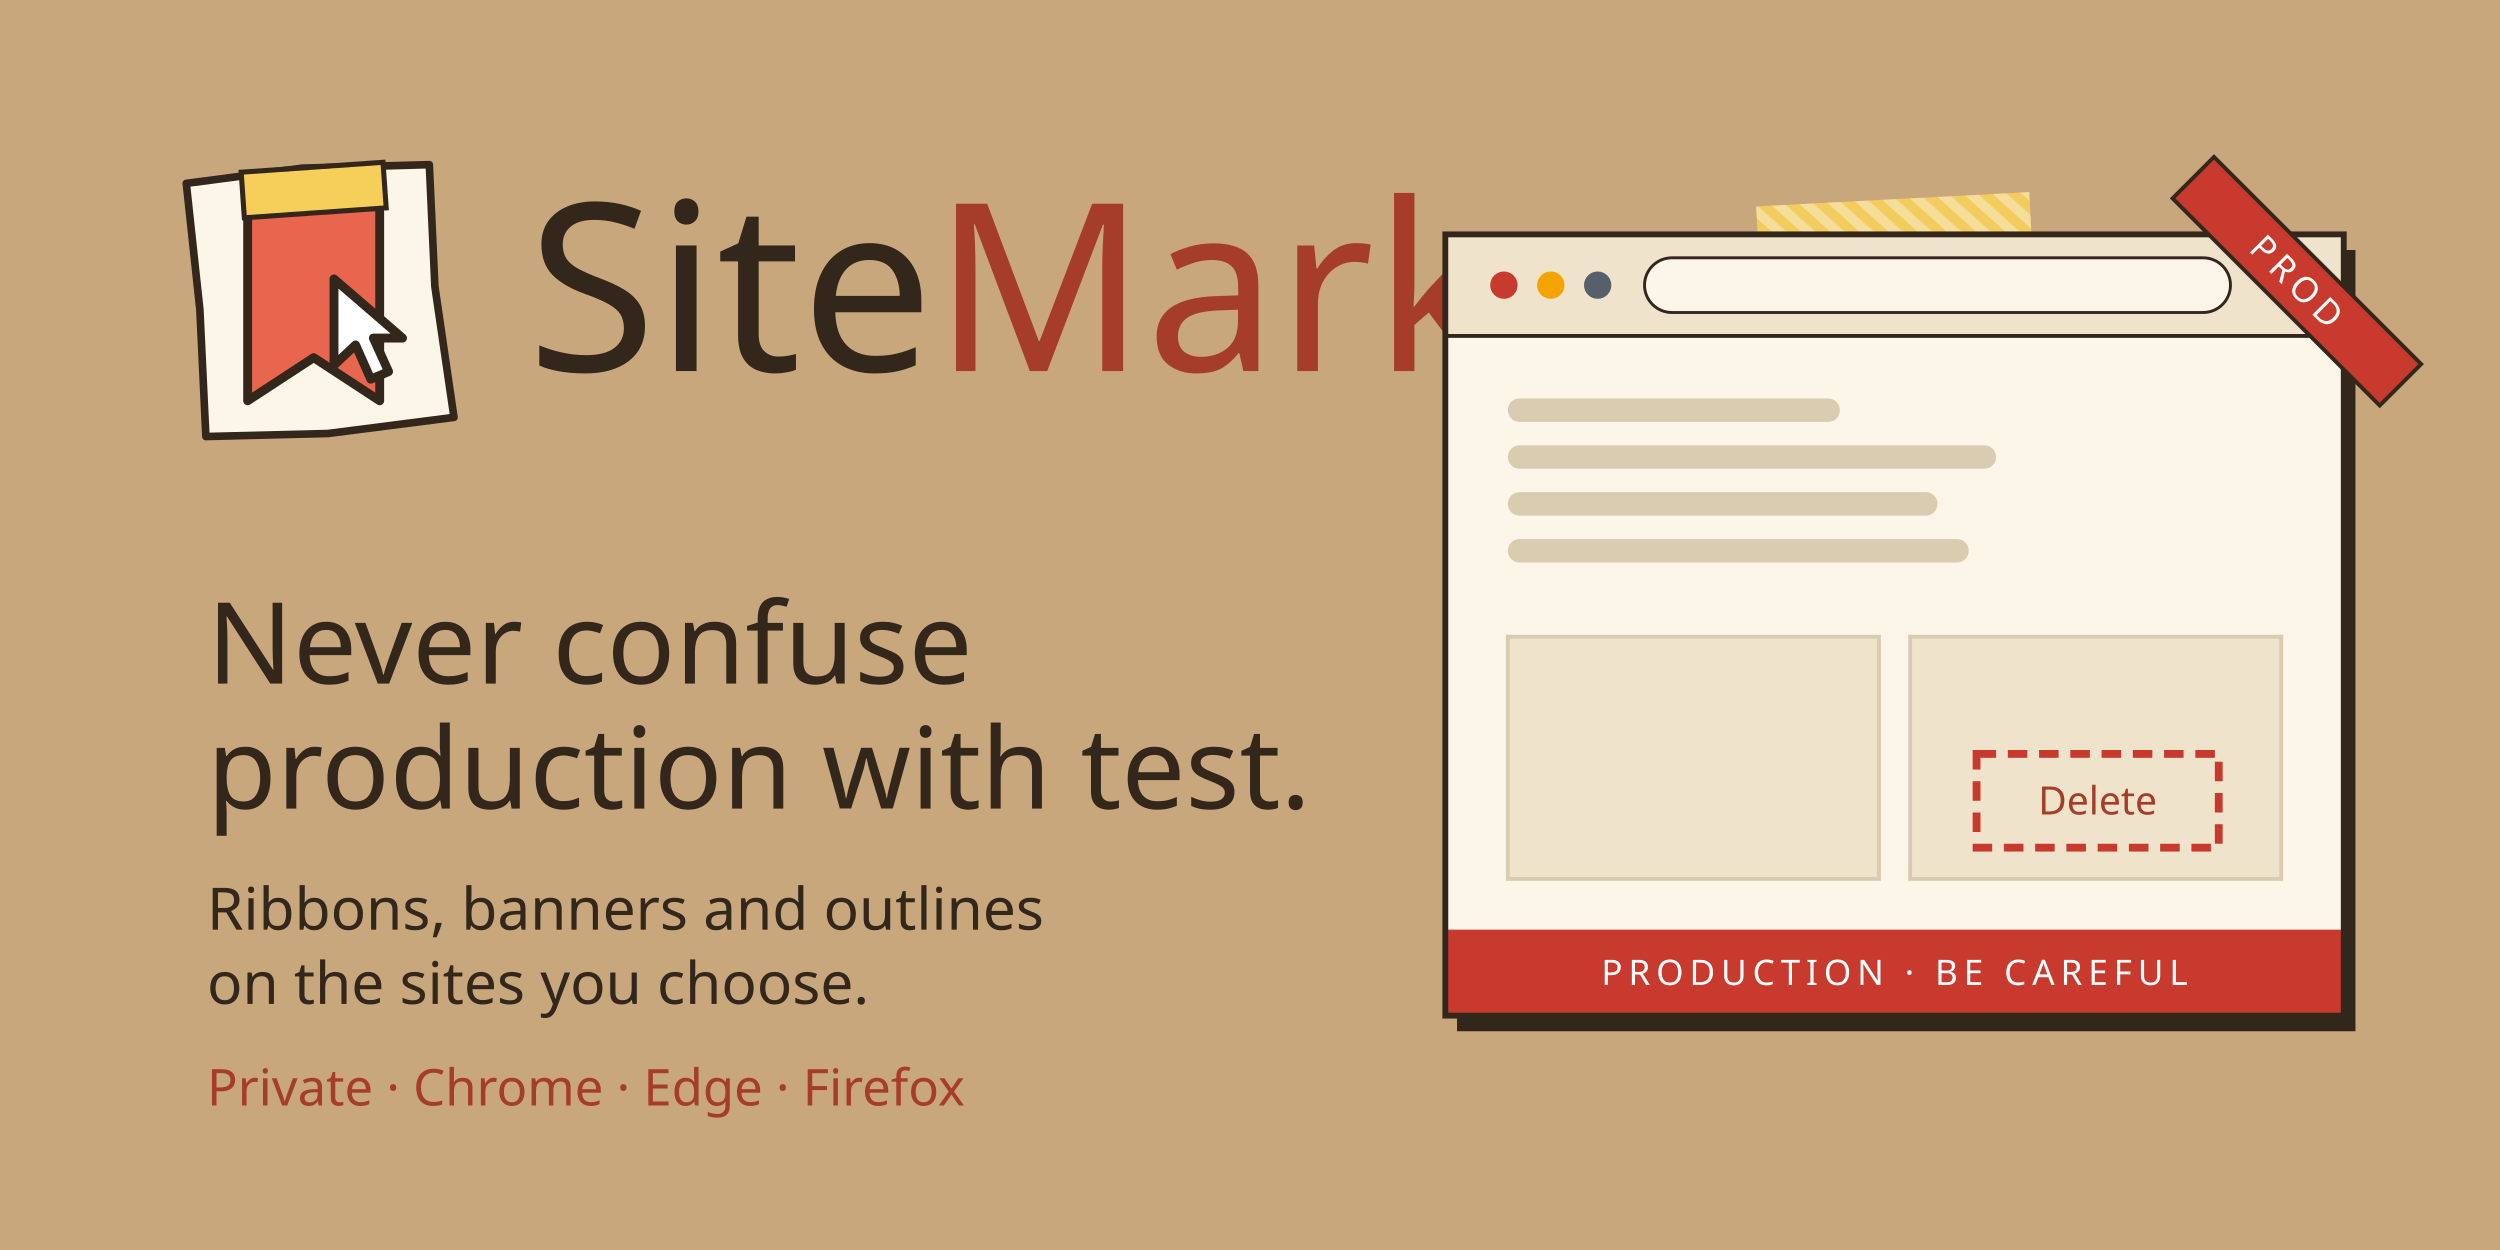
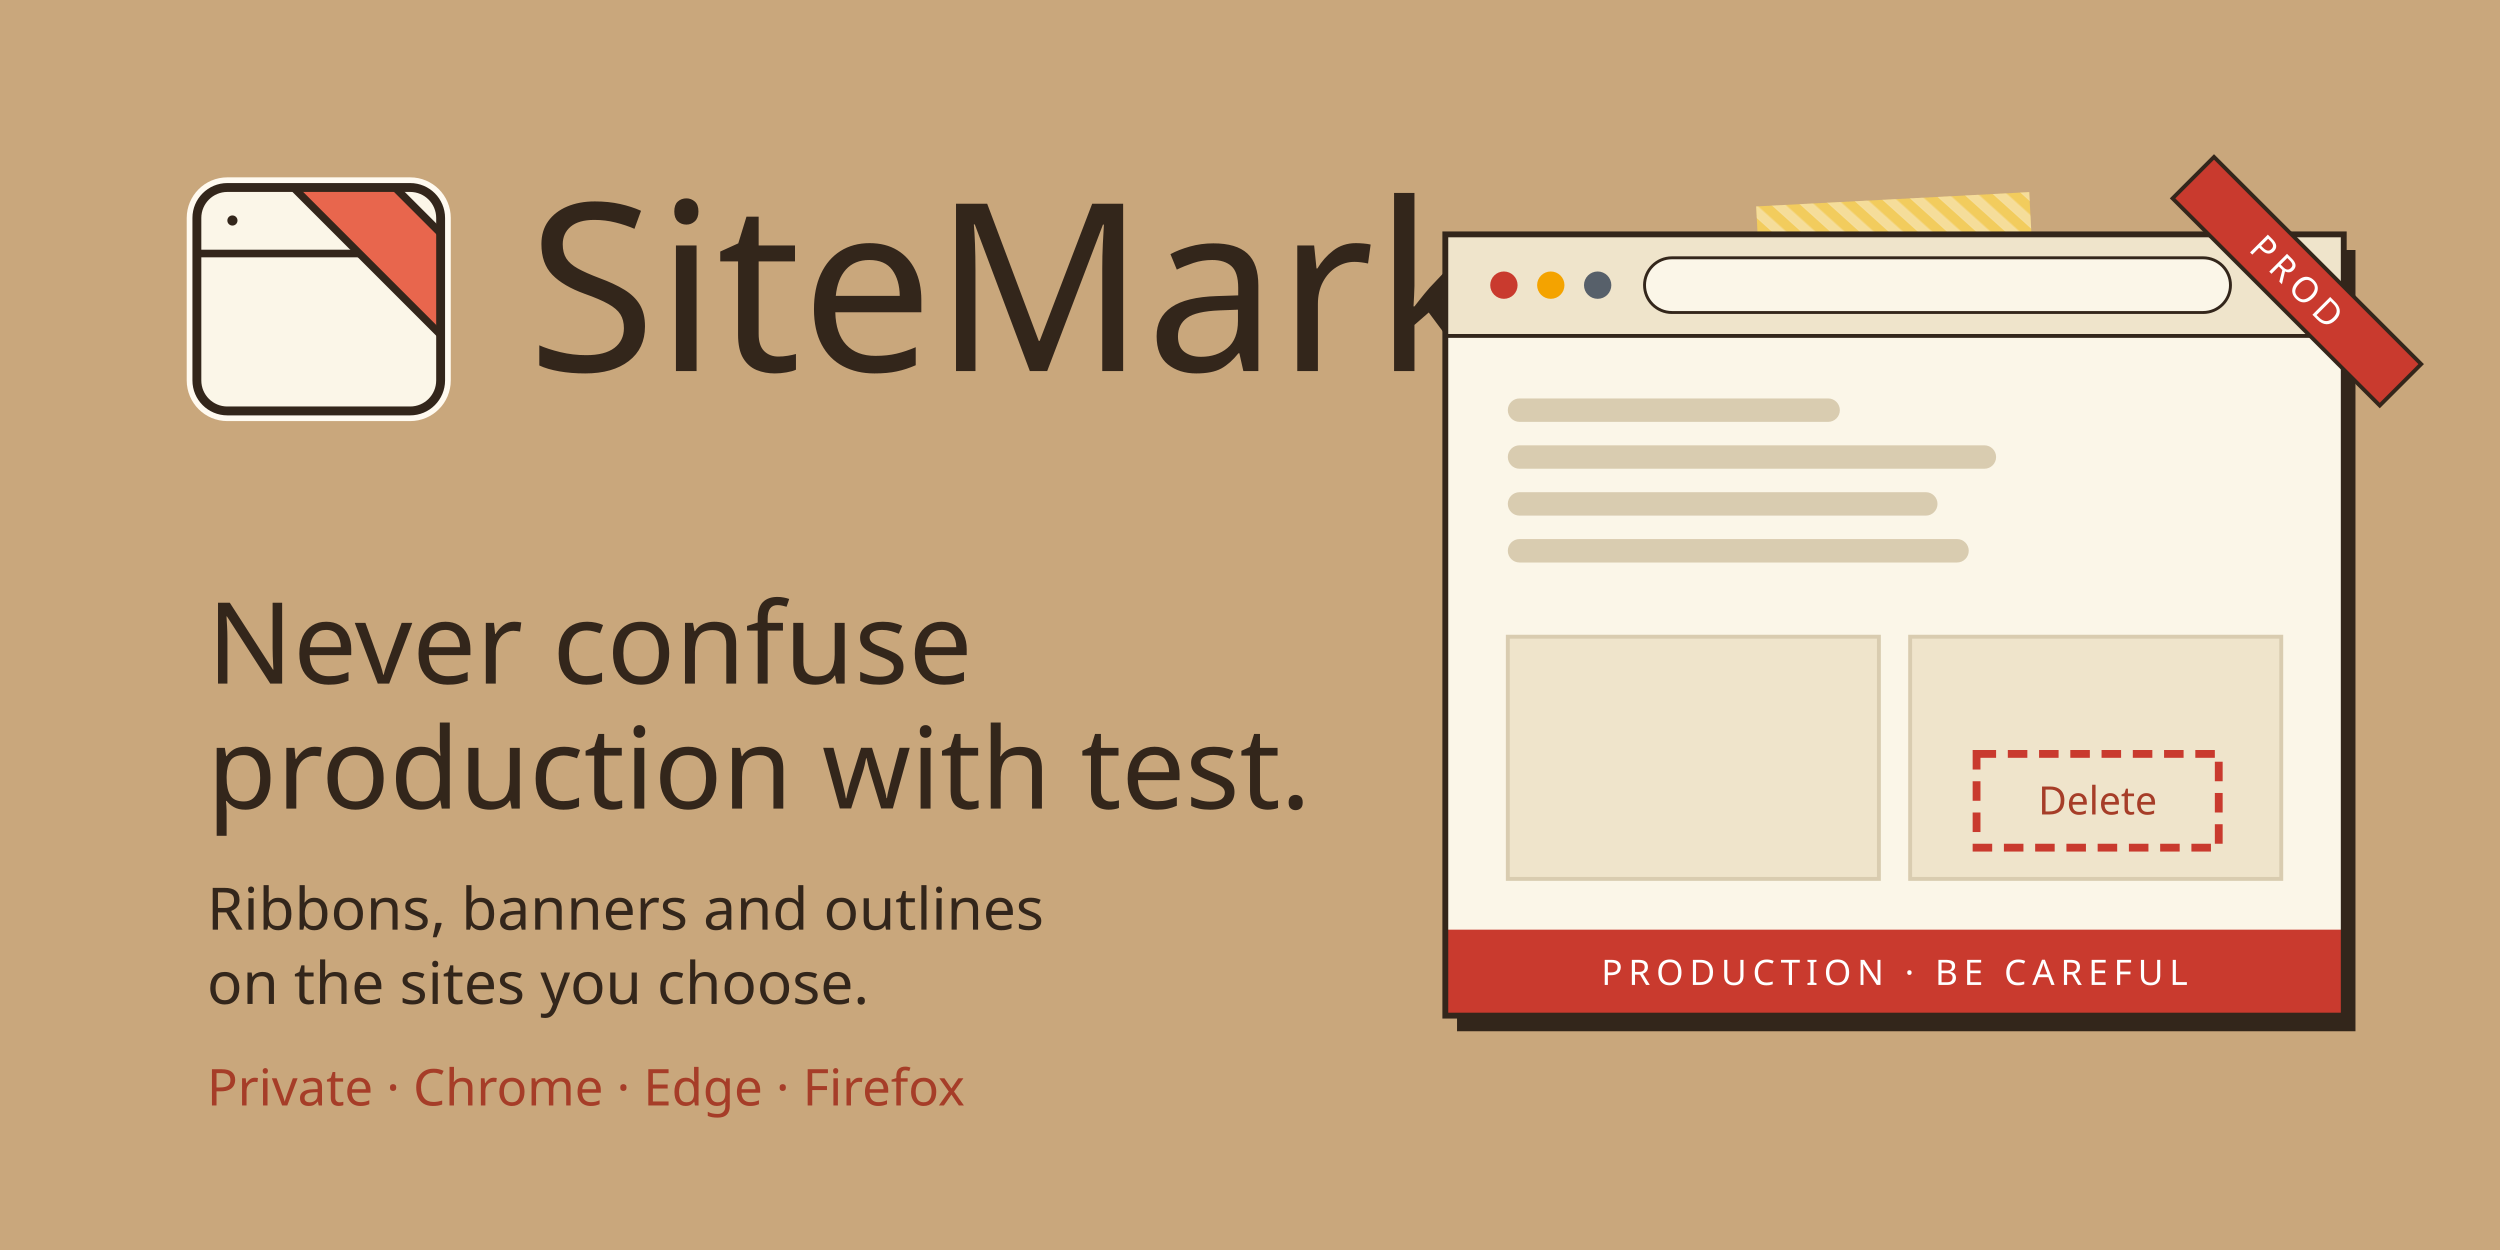
<svg xmlns="http://www.w3.org/2000/svg" viewBox="0 0 1280 640" role="img" aria-labelledby="t">
  <defs>
    <pattern id="s" width="10" height="10" patternUnits="userSpaceOnUse" patternTransform="rotate(-45)">
      <rect width="5" height="10" fill="#fff" fill-opacity=".4" />
    </pattern>
  </defs>
  <rect width="1280" height="640" fill="#c9a77c" />
  <g transform="translate(80 70) scale(1.3)">
-     <g transform="rotate(-5 64 64)">
-       <path d="M16 14l46-2 50 3-2 48 3 52-50 2-48-3 2-50z" fill="#fbf6e8" stroke="#33261b" stroke-width="3" stroke-linejoin="round" />
+     <defs>
+       <clipPath id="wl">
+         <rect x="16" y="20" width="96" height="88" rx="12" />
+       </clipPath>
+     </defs>
+     <rect x="16" y="20" width="96" height="88" rx="12" fill="#fffaf0" stroke="#fffaf0" stroke-width="8" stroke-linejoin="round" />
+     <rect x="16" y="20" width="96" height="88" rx="12" fill="#fbf6e8" />
+     <path d="M16 46H112" stroke="#33261b" stroke-width="3" />
+     <circle cx="30" cy="33" r="2" fill="#33261b" />
+     <g clip-path="url(#wl)">
+       <path d="M44 10L84 10L124 50L124 90Z" fill="#e8664d" stroke="#33261b" stroke-width="3" stroke-linejoin="round" />
    </g>
-     <path d="M42 24h40a6 6 0 0 1 6 6v74l-26-17-26 17V30a6 6 0 0 1 6-6z" fill="#e8664d" stroke="#33261b" stroke-width="3.5" stroke-linejoin="round" />
-     <rect x="34" y="12" width="56" height="18" transform="rotate(-4 62 21)" fill="#f5cf5a" stroke="#33261b" stroke-width="2" />
-     <path d="M70 56v34l8.5-8 6 13.5 7-3-6-13.2H97z" fill="#fff" stroke="#33261b" stroke-width="3.5" stroke-linejoin="round" />
+     <rect x="16" y="20" width="96" height="88" rx="12" fill="none" stroke="#33261b" stroke-width="3.5" stroke-linejoin="round" />
  </g>
-   <text x="270" y="190" font-family="'Caveat Brush', 'Patrick Hand', ui-rounded, system-ui, sans-serif" font-size="120" fill="#33261b">Site<tspan fill="#a63d28">Mark</tspan>
-   </text>
+   <text x="270" y="190" font-family="'Caveat Brush', 'Patrick Hand', ui-rounded, system-ui, sans-serif" font-size="120" fill="#33261b">SiteMark</text>
  <g font-family="'Caveat Brush', 'Patrick Hand', ui-rounded, system-ui, sans-serif" font-size="58" fill="#33261b">
    <text x="106" y="350">Never confuse</text>
    <text x="106" y="414">production with test.</text>
  </g>
  <g font-family="'Patrick Hand', ui-rounded, system-ui, sans-serif" fill="#33261b">
    <text x="106" y="476" font-size="30">Ribbons, banners and outlines</text>
    <text x="106" y="514" font-size="30">on the sites you choose.</text>
    <text x="106" y="566" font-size="26" fill="#a63d28">Private · Chrome · Edge · Firefox</text>
  </g>
  <g transform="rotate(-3 970 120)" opacity=".92">
    <rect x="900" y="102" width="140" height="36" fill="#f5cf5a" />
    <rect x="900" y="102" width="140" height="36" fill="url(#s)" />
  </g>
  <clipPath id="w">
    <rect x="740" y="120" width="460" height="400" />
  </clipPath>
  <rect x="746" y="128" width="460" height="400" fill="#33261b" />
  <rect x="740" y="120" width="460" height="400" fill="#fbf6e8" />
  <g clip-path="url(#w)">
    <rect x="740" y="120" width="460" height="52" fill="#efe4cb" />
    <path d="M740 172h460" stroke="#33261b" stroke-width="2" />
    <circle cx="770" cy="146.0" r="7" fill="#c93a2e" />
    <circle cx="794" cy="146.0" r="7" fill="#f4a300" />
    <circle cx="818" cy="146.0" r="7" fill="#57606a" />
    <rect x="842" y="132.0" width="300" height="28" rx="14" fill="#fbf6e8" stroke="#33261b" stroke-width="1.5" />
    <rect x="772" y="204" width="170" height="12" rx="6" fill="#d9ccb0" />
    <rect x="772" y="228" width="250" height="12" rx="6" fill="#d9ccb0" />
    <rect x="772" y="252" width="220" height="12" rx="6" fill="#d9ccb0" />
    <rect x="772" y="276" width="236" height="12" rx="6" fill="#d9ccb0" />
    <rect x="772" y="326" width="190" height="124" fill="#efe4cb" stroke="#d9ccb0" stroke-width="2" />
    <rect x="978" y="326" width="190" height="124" fill="#efe4cb" stroke="#d9ccb0" stroke-width="2" />
    <rect x="1012" y="386" width="124" height="48" fill="none" stroke="#c93a2e" stroke-width="4" stroke-dasharray="10 6" />
    <text x="1074" y="417" text-anchor="middle" font-family="'Patrick Hand', ui-rounded, system-ui, sans-serif" font-size="20" fill="#a63d28">Delete</text>
    <rect x="740" y="476" width="460" height="44" fill="#c93a2e" />
    <text x="970" y="504.3" text-anchor="middle" font-family="'Patrick Hand', ui-rounded, system-ui, sans-serif" font-size="18" letter-spacing="3" fill="#fff">PRODUCTION · BE CAREFUL</text>
  </g>
  <rect x="740" y="120" width="460" height="400" fill="none" stroke="#33261b" stroke-width="3" />
  <g transform="translate(1176 144) rotate(45)">
    <rect x="-75" y="-15" width="150" height="30" fill="#c93a2e" stroke="#33261b" stroke-width="2" />
    <text x="0" y="6.5" text-anchor="middle" font-family="'Patrick Hand', ui-rounded, system-ui, sans-serif" font-size="18" letter-spacing="3" fill="#fff">PROD</text>
  </g>
</svg>
